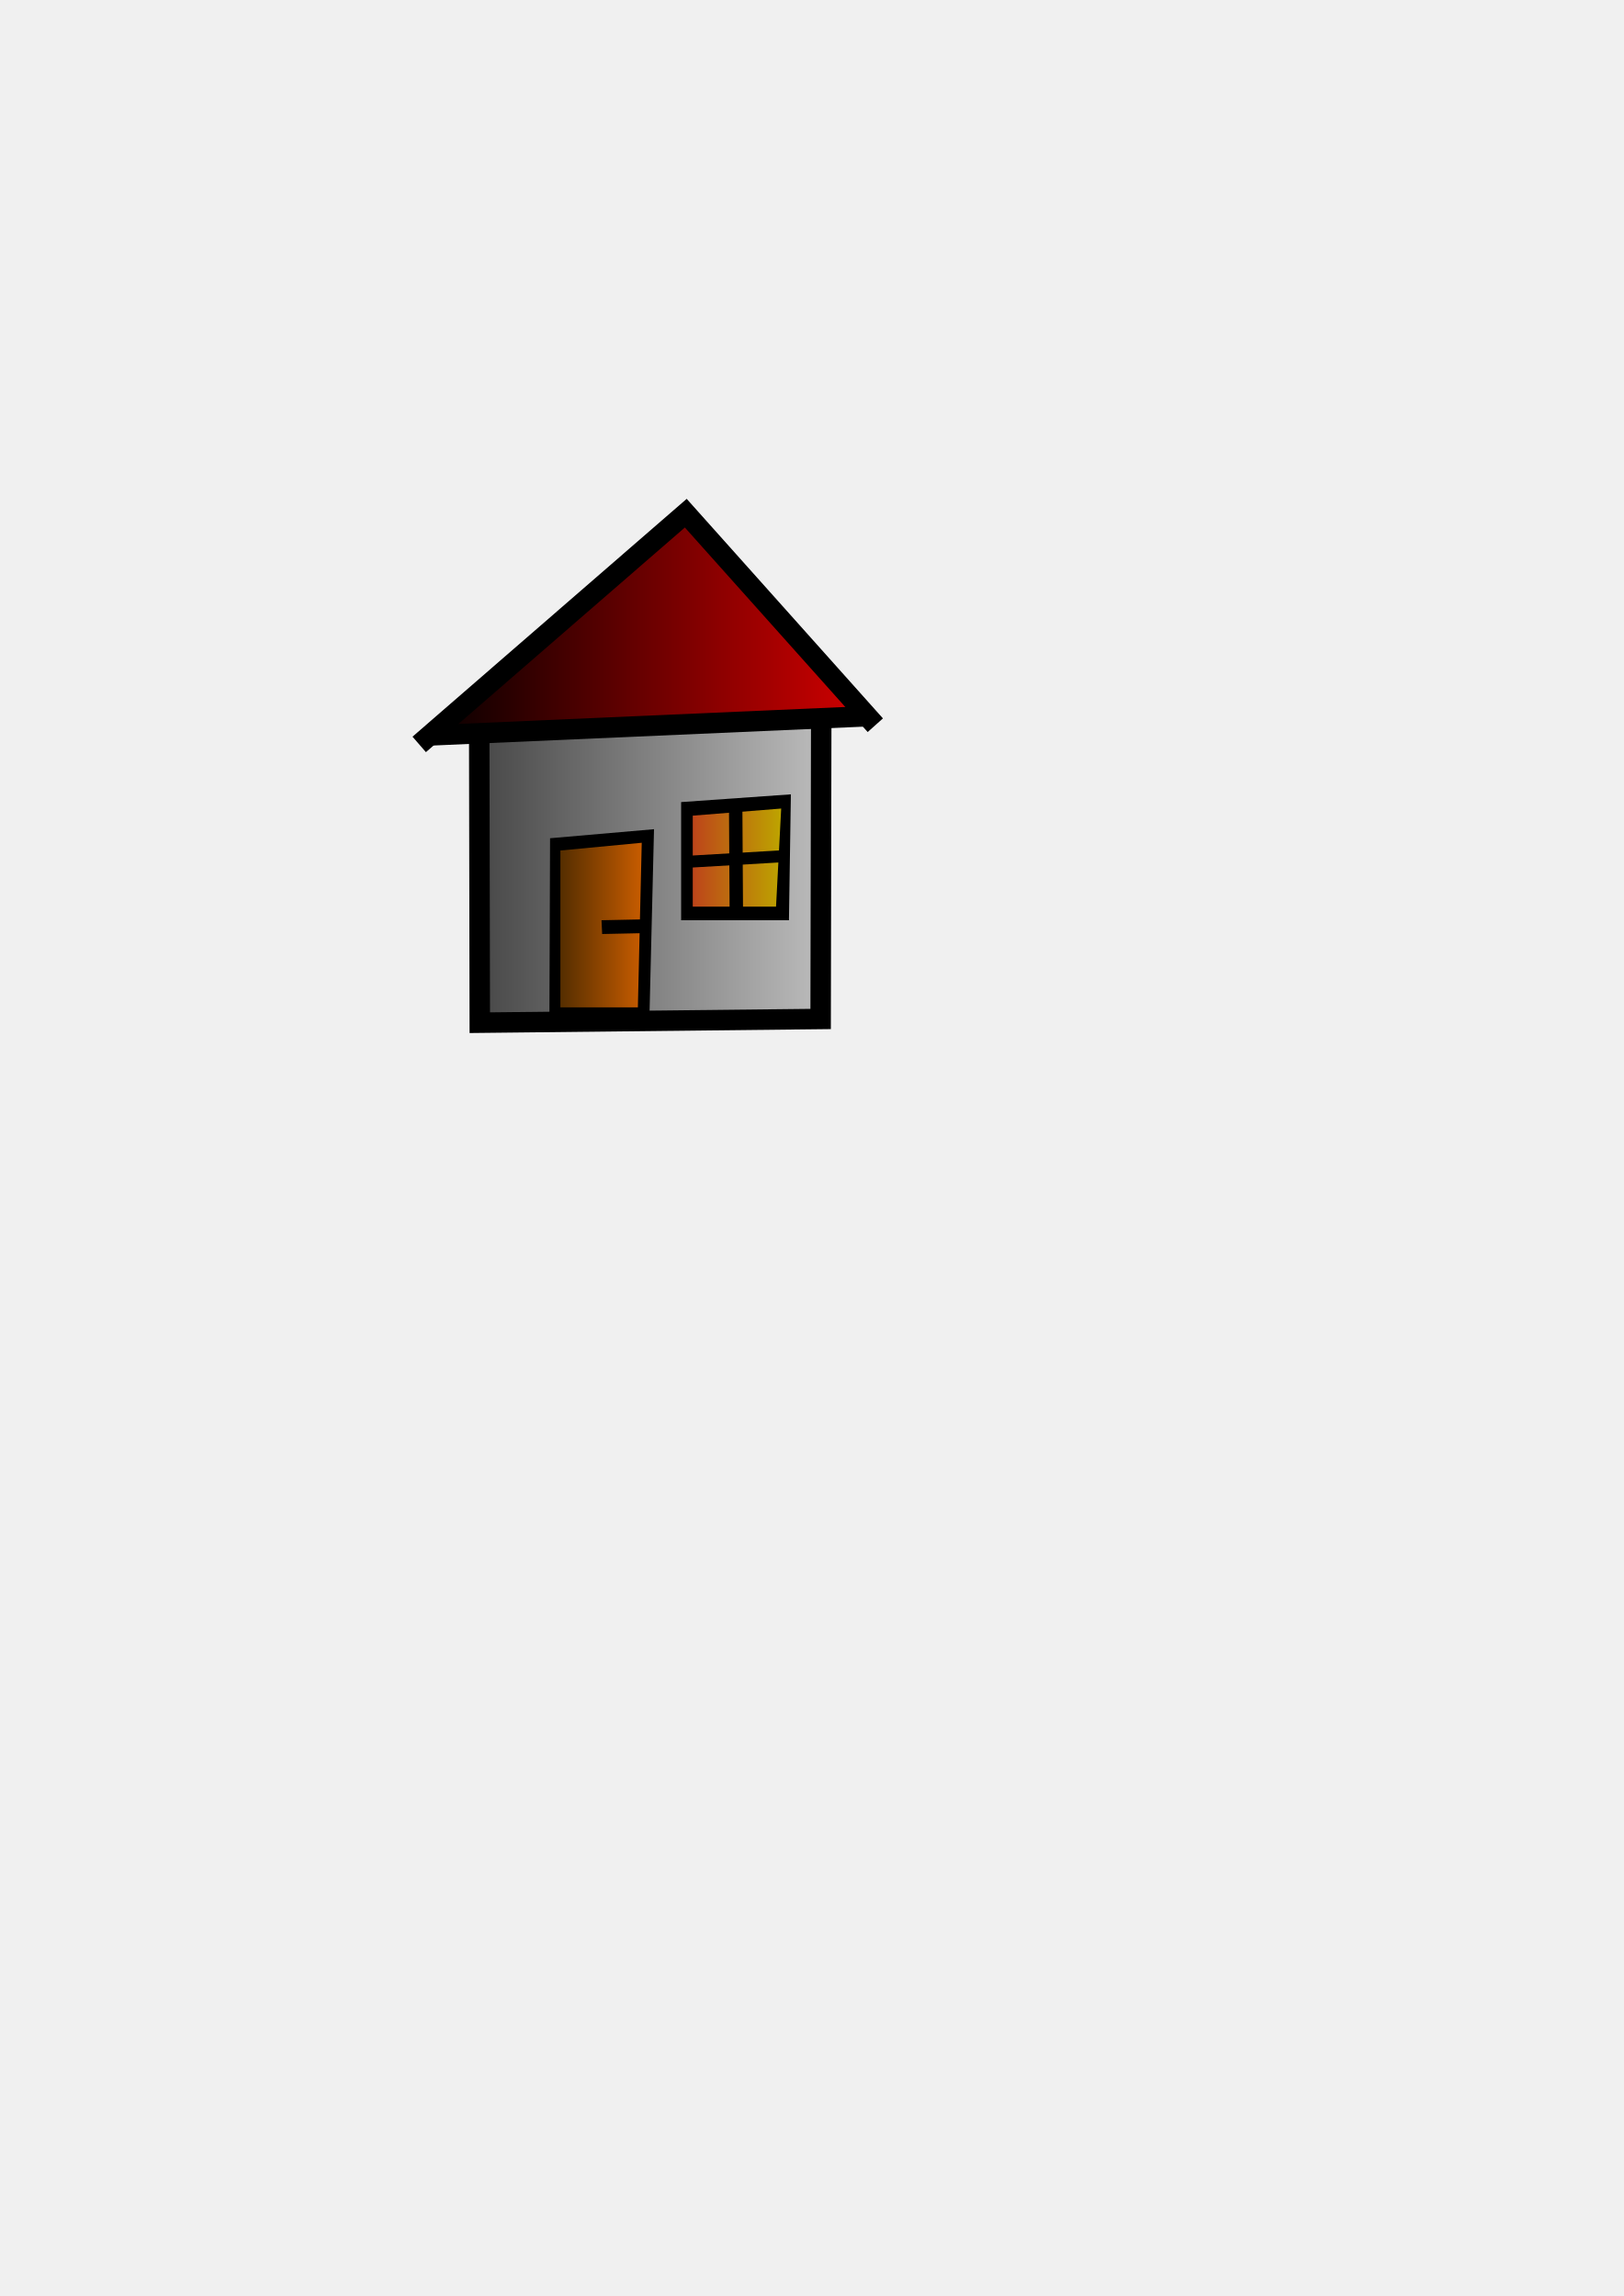
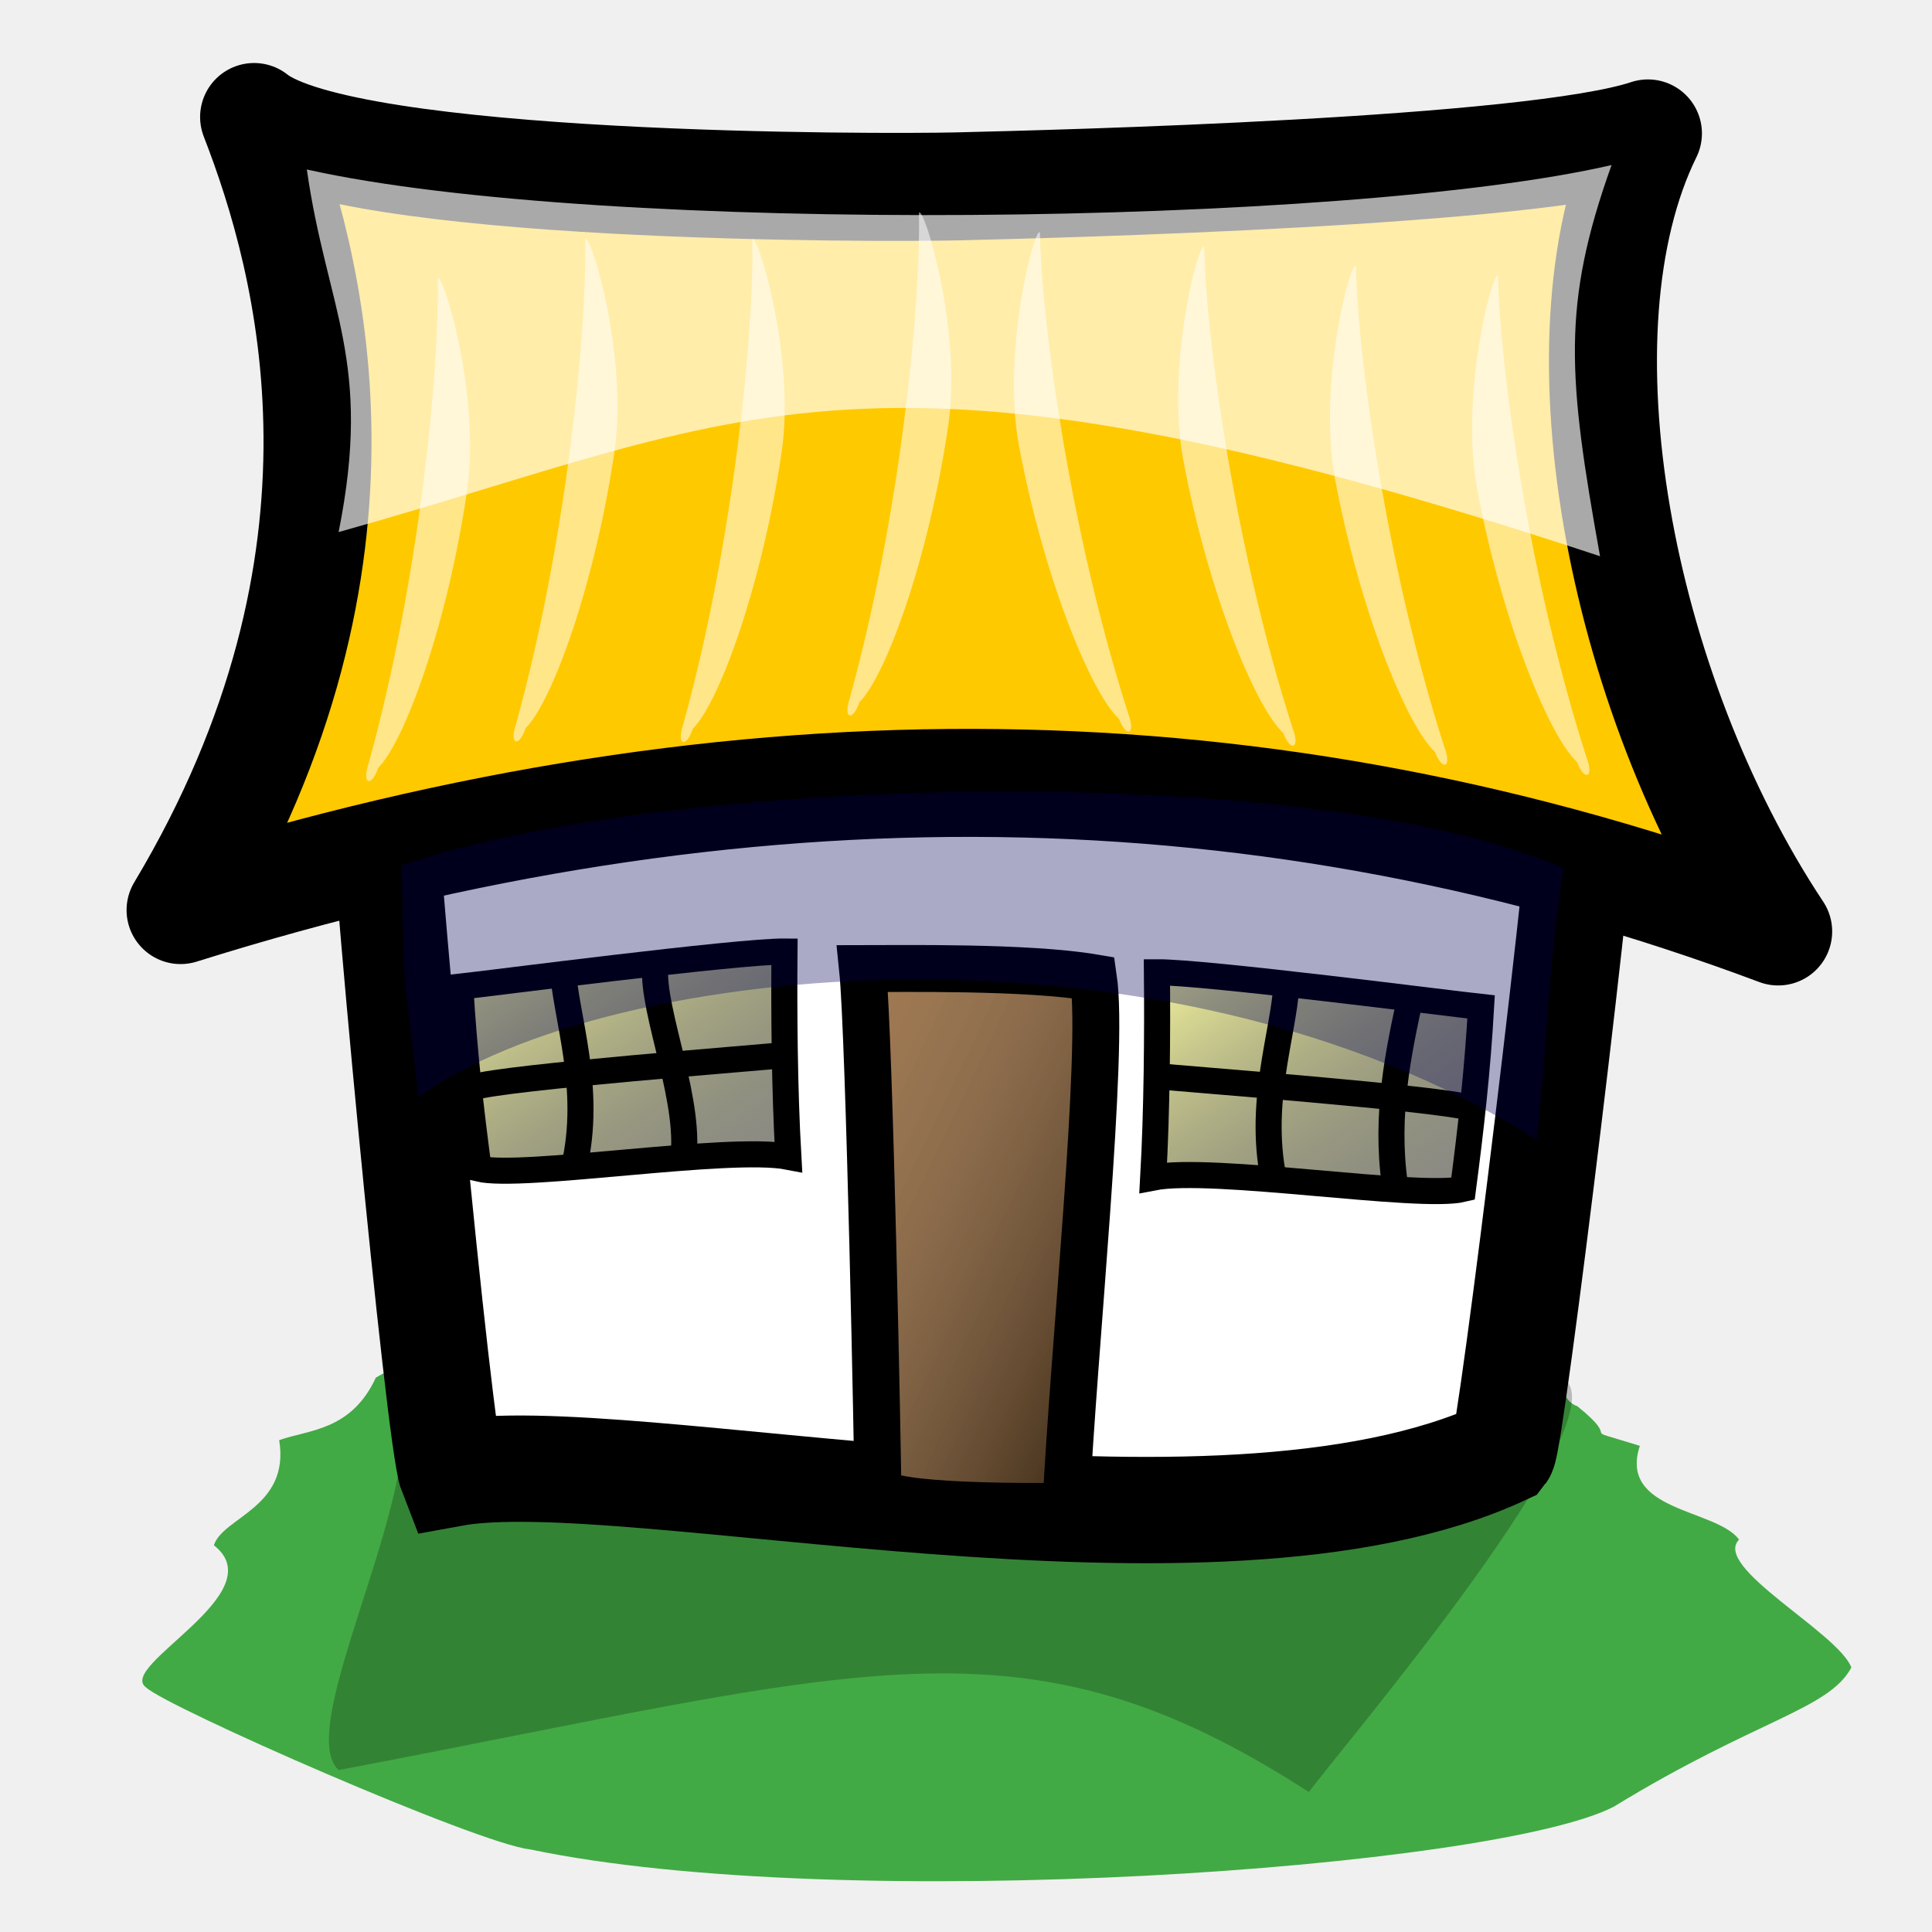
- <svg xmlns="http://www.w3.org/2000/svg" xmlns:xlink="http://www.w3.org/1999/xlink" id="svg2" width="210mm" height="297mm">
-   <defs id="defs5">
-     <linearGradient id="linearGradient8394">
-       <stop style="stop-color:#444444;stop-opacity:1;" offset="0" id="stop8396" />
-       <stop style="stop-color:#bfbfbf;stop-opacity:1;" offset="1" id="stop8398" />
+ <svg xmlns="http://www.w3.org/2000/svg" xmlns:xlink="http://www.w3.org/1999/xlink" height="400" id="svg32" style="fill:#000000;fill-opacity:0.5;stroke:none" width="400" version="1.0">
+   <defs id="defs34">
+     <linearGradient id="linearGradient60">
+       <stop id="stop61" offset="0" style="stop-color:#ffffb2;stop-opacity:0.961;" />
+       <stop id="stop62" offset="1" style="stop-color:#000000;stop-opacity:0.459;" />
    </linearGradient>
-     <linearGradient id="linearGradient7513">
-       <stop style="stop-color:#000000;stop-opacity:1;" offset="0" id="stop7515" />
-       <stop style="stop-color:#000000;stop-opacity:0;" offset="1" id="stop7517" />
+     <linearGradient id="linearGradient57">
+       <stop id="stop58" offset="0" style="stop-color:#ffff9f;stop-opacity:0.961;" />
+       <stop id="stop59" offset="1" style="stop-color:#000000;stop-opacity:0.459;" />
    </linearGradient>
-     <linearGradient id="linearGradient7505">
-       <stop style="stop-color:#552e00;stop-opacity:1;" offset="0" id="stop7507" />
-       <stop style="stop-color:#c75c00;stop-opacity:1;" offset="1" id="stop7509" />
+     <linearGradient id="linearGradient129">
+       <stop id="stop130" offset="0" style="stop-color:#ffffff;stop-opacity:0.271;" />
+       <stop id="stop131" offset="1" style="stop-color:#000000;stop-opacity:0.678;" />
    </linearGradient>
-     <linearGradient id="linearGradient7485">
-       <stop style="stop-color:#bd451a;stop-opacity:1;" offset="0" id="stop7487" />
-       <stop style="stop-color:#bda400;stop-opacity:1;" offset="1" id="stop7489" />
-     </linearGradient>
-     <linearGradient id="linearGradient3958">
-       <stop style="stop-color:#000000;stop-opacity:1;" offset="0" id="stop3960" />
-       <stop style="stop-color:#000000;stop-opacity:0;" offset="1" id="stop3962" />
-     </linearGradient>
-     <linearGradient id="linearGradient3074">
-       <stop style="stop-color:#120000;stop-opacity:1;" offset="0" id="stop3076" />
-       <stop style="stop-color:#d10000;stop-opacity:1;" offset="1" id="stop3078" />
-     </linearGradient>
-     <linearGradient xlink:href="#linearGradient3074" id="linearGradient3080" x1="128.227" y1="261.805" x2="198.192" y2="261.805" gradientUnits="userSpaceOnUse" />
-     <linearGradient xlink:href="#linearGradient3958" id="linearGradient3967" gradientUnits="userSpaceOnUse" x1="237.956" y1="428.122" x2="399.224" y2="428.122" gradientTransform="matrix(1,0,0,1.028302,0,-14.0102)" />
-     <linearGradient xlink:href="#linearGradient7485" id="linearGradient7503" x1="338.63" y1="419.285" x2="381.866" y2="419.285" gradientUnits="userSpaceOnUse" />
-     <linearGradient xlink:href="#linearGradient7505" id="linearGradient7511" x1="273.934" y1="452.264" x2="313.698" y2="452.264" gradientUnits="userSpaceOnUse" />
-     <linearGradient xlink:href="#linearGradient8394" id="linearGradient8400" x1="229.256" y1="427.091" x2="406.43" y2="427.091" gradientUnits="userSpaceOnUse" />
+     <linearGradient id="linearGradient132" x1="263.777" x2="360.865" xlink:href="#linearGradient129" y1="143.785" y2="240.874" gradientTransform="scale(0.692146,1.444783)" gradientUnits="userSpaceOnUse" />
+     <linearGradient id="linearGradient142" x1="211.921" x2="282.526" xlink:href="#linearGradient57" y1="253.853" y2="324.457" gradientTransform="scale(1.202247,0.831776)" gradientUnits="userSpaceOnUse" />
+     <linearGradient id="linearGradient48" x1="0" x2="1" xlink:href="#linearGradient129" y1="0" y2="1" />
+     <linearGradient id="linearGradient49" x1="73.753" x2="144.425" xlink:href="#linearGradient57" y1="247.722" y2="318.394" gradientTransform="scale(1.201518,0.83228)" gradientUnits="userSpaceOnUse" />
+     <linearGradient id="linearGradient50" x1="0.451" x2="0.408" xlink:href="#linearGradient129" y1="0.429" y2="0.474" />
+     <linearGradient id="linearGradient53" x1="-0.337" x2="0.467" xlink:href="#linearGradient129" y1="0.549" y2="0.56" />
+     <linearGradient id="linearGradient54" x1="1.095" x2="0.413" xlink:href="#linearGradient129" y1="0.125" y2="0.812" />
  </defs>
-   <path transform="matrix(2.840378,0,0,1.58766,-140.0462,-111.2472)" style="fill:url(#linearGradient3080);fill-opacity:1;stroke-width:10;stroke-miterlimit:4" d="M 198.192,291.155 L 163.209,291.785 L 125.671,293.608 L 167.006,228.808 L 198.192,291.155 z " id="path2199" />
-   <path style="fill:url(#linearGradient3967);fill-opacity:1;stroke-width:10;stroke-miterlimit:4" d="M 237.956,357.429 L 401.433,355.535 L 399.224,495.027 L 237.956,495.027 L 237.956,357.429 z " id="rect3083" />
-   <path style="fill:none;fill-opacity:0.75;fill-rule:evenodd;stroke:#000000;stroke-width:10;stroke-linecap:square;stroke-linejoin:miter;stroke-opacity:1;stroke-miterlimit:4;stroke-dasharray:none;marker-start:none" d="M 208.695,360.668 L 335.222,250.893 L 424.539,350.831" id="path1310" />
-   <path style="fill:url(#linearGradient8400);fill-opacity:1.0;fill-rule:evenodd;stroke:#000000;stroke-width:10;stroke-linecap:butt;stroke-linejoin:miter;stroke-opacity:1;stroke-miterlimit:4;stroke-dasharray:none" d="M 234.256,357.289 L 234.53,499.994 L 401.146,498.183 L 401.43,354.188" id="path1312" />
-   <path style="fill:none;fill-opacity:0.75;fill-rule:evenodd;stroke:#000000;stroke-width:10;stroke-linecap:butt;stroke-linejoin:miter;stroke-opacity:1;stroke-miterlimit:4;stroke-dasharray:none" d="M 211.016,359.51 L 423.197,350.207" id="path1314" />
-   <path style="stroke-width:10;stroke-linecap:square;stroke-miterlimit:4" d="M 332.949,392.144 L 386.6,388.357 L 385.653,449.897 L 332.949,449.897 L 332.949,392.144 z " id="rect4842" />
-   <path style="stroke-width:10;stroke-linecap:square;stroke-miterlimit:4" d="M 268.884,409.817 L 319.695,405.399 L 317.485,495.974 L 268.569,495.974 L 268.884,409.817 z " id="rect4846" />
-   <path style="fill:url(#linearGradient7503);fill-opacity:1.0;stroke-width:10;stroke-linecap:square;stroke-miterlimit:4;fill-rule:nonzero;stroke:none;stroke-opacity:1" d="M 338.63,398.771 L 381.866,395.3 L 379.341,443.27 L 338.63,443.27 L 338.63,398.771 z " id="rect4848" />
-   <path style="opacity:1;color:#000000;fill:none;fill-opacity:0.75;fill-rule:evenodd;stroke:#000000;stroke-width:5.859;stroke-linecap:square;stroke-linejoin:miter;marker:none;marker-start:none;marker-mid:none;marker-end:none;stroke-miterlimit:4;stroke-dasharray:none;stroke-dashoffset:0;stroke-opacity:1;visibility:visible;display:inline;overflow:visible" d="M 338.791,421.178 L 379.871,418.773" id="path5725" />
-   <path style="opacity:1;color:#000000;fill:none;fill-opacity:0.75;fill-rule:evenodd;stroke:#000000;stroke-width:6.552;stroke-linecap:square;stroke-linejoin:miter;marker:none;marker-start:none;marker-mid:none;marker-end:none;stroke-miterlimit:4;stroke-dasharray:none;stroke-dashoffset:0;stroke-opacity:1;visibility:visible;display:inline;overflow:visible" d="M 359.635,397.344 L 359.915,443.119" id="path5727" />
-   <path style="fill:url(#linearGradient7511);fill-opacity:1.0;stroke-width:10;stroke-linecap:square;stroke-miterlimit:4;stroke:none" d="M 273.934,415.813 L 313.698,412.026 L 311.805,492.502 L 273.934,492.502 L 273.934,415.813 z " id="rect5731" />
-   <path style="opacity:1;color:#000000;fill:#000000;fill-opacity:1;fill-rule:evenodd;stroke:none;stroke-width:10;stroke-linecap:square;stroke-linejoin:miter;marker:none;marker-start:none;marker-mid:none;marker-end:none;stroke-miterlimit:4;stroke-dasharray:none;stroke-dashoffset:0;stroke-opacity:1;visibility:visible;display:inline;overflow:visible" d="M 314.125,449.487 L 309.125,449.592 L 299.031,449.803 L 294.031,449.908 L 294.344,456.64 L 299.344,456.535 L 309.438,456.325 L 314.438,456.22 L 314.125,449.487 z " id="path6606" />
+   <path d="" id="path68" style="font-size:12px;fill:#7f7f7f;fill-opacity:1;fill-rule:evenodd;stroke:black;stroke-width:0.997" />
+   <path d="" id="path47" style="font-size:12px;fill:#7f7f7f;fill-opacity:1;fill-rule:evenodd;stroke:black;stroke-width:0.997" />
+   <g id="g3199" transform="matrix(0.863315,0,0,0.863315,16.10505,16.30996)">
+     <path style="fill:#42aa44;fill-opacity:1;fill-rule:evenodd;stroke:none;stroke-width:1px;stroke-linecap:butt;stroke-linejoin:miter;stroke-opacity:1" id="path19" d="M 48.301,326.486 C 50.944,342.691 34.714,344.944 32.644,351.701 C 47.275,363.166 9.278,380.638 16.36,385.775 C 21.388,390.562 96.142,423.344 108.428,424.619 C 183.661,440.408 339.783,429.123 368.349,414.397 C 402.581,393.43 419.892,391.157 425.341,381.005 C 422.115,372.586 391.855,356.878 398.411,350.338 C 392.949,342.909 369.404,343.679 374.611,327.849 C 358.11,322.719 371.388,327.816 359.579,318.308 C 355.168,317.108 354.018,306.723 349.558,306.723 C 309.33,277.341 113.032,286.961 71.475,311.494 C 65.547,324.321 55.227,323.974 48.301,326.486 z " />
+     <path style="fill:black;fill-opacity:0.227;fill-rule:evenodd;stroke:none;stroke-width:1px;stroke-linecap:butt;stroke-linejoin:miter;stroke-opacity:1" id="path20" d="M 77.344,316.734 C 83.188,339.553 51.587,395.654 62.552,405.605 C 188.054,381.814 226.193,366.202 295.241,410.883 C 303.196,400.055 372.185,319.253 355.838,311.456 C 308.139,292.219 177.962,302.463 77.344,316.734 z " />
+     <path style="font-size:12px;fill:white;fill-opacity:1;fill-rule:evenodd;stroke:black;stroke-width:25.5;stroke-miterlimit:4;stroke-dasharray:none" id="path77" d="M 72.554,159.373 C 72.554,177.918 86.6,326.572 89.693,334.47 C 131.546,326.774 272.426,361.507 341.746,329.32 C 343.739,326.775 361.91,177.468 361.91,161.947 C 365.463,149.471 75.966,155.511 72.554,159.373 z " />
+     <path style="font-size:12px;fill:#ffc900;fill-opacity:1;fill-rule:evenodd;stroke:black;stroke-width:25.9;stroke-linejoin:round;stroke-miterlimit:4;stroke-dasharray:none" id="path48" d="M 42.284,9.168 C 55.839,44.064 75.155,114.995 24.649,199.362 C 159.198,157.173 285.379,158.619 407.785,204.491 C 369.45,146.704 353.291,60.398 376.551,13.104 C 348.751,22.378 234.623,25.244 210.875,25.805 C 192.642,26.235 64.142,26.528 42.284,9.168 z " />
+     <path style="fill:white;fill-opacity:0.538;fill-rule:evenodd;stroke:none;stroke-width:1px;stroke-linecap:butt;stroke-linejoin:miter;stroke-opacity:1" id="path49" d="M 86.318,47.903 C 86.769,70.496 81.727,121.032 69.73,164.244 C 68.043,169.414 70.533,169.829 72.02,165.275 C 78.471,158.837 88.722,130.564 93.381,98.668 C 96.701,75.508 87.329,45.713 86.318,47.903 z " />
+     <path style="fill:white;fill-opacity:0.538;fill-rule:evenodd;stroke:none;stroke-width:1px;stroke-linecap:butt;stroke-linejoin:miter;stroke-opacity:1" id="path50" d="M 121.677,38.399 C 122.128,60.991 117.086,111.527 105.089,154.739 C 103.402,159.909 105.892,160.325 107.379,155.77 C 113.83,149.332 124.081,121.059 128.74,89.163 C 132.06,66.004 122.688,36.208 121.677,38.399 z " />
+     <path style="fill:white;fill-opacity:0.538;fill-rule:evenodd;stroke:none;stroke-width:1px;stroke-linecap:butt;stroke-linejoin:miter;stroke-opacity:1" id="path51" d="M 161.767,38.536 C 162.217,61.128 157.175,111.665 145.178,154.877 C 143.491,160.046 145.981,160.462 147.468,155.907 C 153.919,149.47 164.171,121.197 168.829,89.3 C 172.149,66.141 162.777,36.346 161.767,38.536 z " />
+     <path style="fill:white;fill-opacity:0.538;fill-rule:evenodd;stroke:none;stroke-width:1px;stroke-linecap:butt;stroke-linejoin:miter;stroke-opacity:1" id="path52" d="M 201.726,32.173 C 202.177,54.766 197.134,105.302 185.138,148.514 C 183.451,153.684 185.941,154.1 187.428,149.545 C 193.878,143.107 204.13,114.834 208.788,82.938 C 212.109,59.778 202.736,29.983 201.726,32.173 z " />
+     <path style="fill:white;fill-opacity:0.538;fill-rule:evenodd;stroke:none;stroke-width:1px;stroke-linecap:butt;stroke-linejoin:miter;stroke-opacity:1" id="path53" d="M 230.736,36.907 C 231.186,59.499 238.24,109.75 251.948,152.355 C 253.84,157.44 251.369,157.973 249.701,153.493 C 243,147.365 231.631,119.603 225.705,87.957 C 221.464,64.976 229.639,34.766 230.736,36.907 z " />
+     <path style="fill:white;fill-opacity:0.538;fill-rule:evenodd;stroke:none;stroke-width:1px;stroke-linecap:butt;stroke-linejoin:miter;stroke-opacity:1" id="path54" d="M 270.133,40.311 C 270.584,62.903 277.637,113.154 291.346,155.759 C 293.237,160.844 290.766,161.377 289.099,156.897 C 282.397,150.769 271.028,123.007 265.102,91.361 C 260.861,68.38 269.037,38.17 270.133,40.311 z " />
+     <path style="fill:white;fill-opacity:0.538;fill-rule:evenodd;stroke:none;stroke-width:1px;stroke-linecap:butt;stroke-linejoin:miter;stroke-opacity:1" id="path55" d="M 306.53,44.869 C 306.98,67.461 314.033,117.712 327.742,160.317 C 329.634,165.402 327.163,165.935 325.495,161.455 C 318.794,155.327 307.425,127.566 301.498,95.919 C 297.258,72.938 305.433,42.729 306.53,44.869 z " />
+     <path style="fill:white;fill-opacity:0.538;fill-rule:evenodd;stroke:none;stroke-width:1px;stroke-linecap:butt;stroke-linejoin:miter;stroke-opacity:1" id="path56" d="M 340.614,47.316 C 341.065,69.909 348.118,120.159 361.826,162.764 C 363.718,167.85 361.247,168.382 359.579,163.902 C 352.878,157.775 341.509,130.013 335.583,98.366 C 331.342,75.385 339.517,45.176 340.614,47.316 z " />
+     <path style="font-size:12px;fill:#7f470e;fill-opacity:1;fill-rule:evenodd;stroke:none;stroke-width:10.963" id="path58" d="M 189.361,338.491 C 189.361,332.72 186.407,229.707 184.717,213.404 C 193.796,213.404 226.139,211.881 240.093,215.574 C 242.751,233.577 234.456,305.713 234.456,342.373 C 227.382,342.373 191.867,342.803 189.361,338.491 z " />
+     <path style="font-size:12px;fill:url(#linearGradient142);fill-opacity:1;fill-rule:evenodd;stroke:black;stroke-width:6.25;stroke-dasharray:none" id="path59" d="M 257.907,263.495 C 272.162,260.711 321.685,268.786 332.193,266.251 C 334.12,251.544 335.654,238.07 336.541,222.592 C 329.656,221.855 270.111,214.187 258.798,214.274 C 258.934,228.564 258.815,247.381 257.907,263.495 z " />
+     <path style="font-size:12px;fill:none;fill-opacity:1;fill-rule:evenodd;stroke:black;stroke-width:6.25;stroke-dasharray:none" id="path60" d="M 289.89,216.927 C 289.187,229.398 282.652,246.242 287.155,265.421" />
+     <path style="font-size:12px;fill:none;fill-opacity:1;fill-rule:evenodd;stroke:black;stroke-width:6.25;stroke-dasharray:none" id="path63" d="M 319.687,219.806 C 316.677,233.566 313.546,248.468 315.819,264.862" />
+     <path style="font-size:12px;fill:none;fill-opacity:1;fill-rule:evenodd;stroke:black;stroke-width:6.25;stroke-dasharray:none" id="path64" d="M 258.454,239.15 C 265.322,239.885 326.734,244.466 334.414,246.893" />
+     <path style="font-size:12px;fill:url(#linearGradient49);fill-opacity:1;fill-rule:evenodd;stroke:black;stroke-width:6.25;stroke-dasharray:none" id="path67" d="M 170.405,258.519 C 156.147,255.755 106.63,263.897 96.12,261.377 C 94.183,246.673 92.639,233.201 91.741,217.724 C 98.625,216.978 158.165,209.228 169.478,209.3 C 169.352,223.59 169.484,242.407 170.405,258.519 z " />
+     <path style="font-size:12px;fill:none;fill-opacity:1;fill-rule:evenodd;stroke:black;stroke-width:6.25;stroke-dasharray:none" id="path69" d="M 116.223,212.594 C 116.935,225.064 123.482,241.899 118.993,261.084" />
+     <path style="font-size:12px;fill:none;fill-opacity:1;fill-rule:evenodd;stroke:black;stroke-width:6.25;stroke-dasharray:none" id="path70" d="M 138.495,212.803 C 137.522,223.797 147.768,246.204 144.961,260.604" />
+     <path style="font-size:12px;fill:none;fill-opacity:1;fill-rule:evenodd;stroke:black;stroke-width:6.25;stroke-dasharray:none" id="path73" d="M 170.768,234.015 C 163.9,234.76 102.492,239.424 94.813,241.862" />
+     <path style="font-size:12px;fill:url(#linearGradient132);fill-opacity:1;fill-rule:evenodd;stroke:black;stroke-width:11.25;stroke-dasharray:none" id="path76" d="M 191.884,338.491 C 191.884,332.72 189.887,229.707 188.197,213.404 C 197.276,213.404 227.705,212.883 243.573,215.574 C 246.231,233.577 238.892,303.709 236.978,342.373 C 229.904,342.373 194.389,342.803 191.884,338.491 z " />
+     <path style="fill:white;fill-opacity:0.663;fill-rule:evenodd;stroke:none;stroke-width:1px;stroke-linecap:butt;stroke-linejoin:miter;stroke-opacity:1" id="path78" d="M 54.93,21.754 C 125.868,37.616 304.549,35.317 367.826,20.694 C 355.812,54.282 357.331,71.411 365.063,114.501 C 188.312,56.002 161.317,81.154 62.551,108.71 C 70.787,67.575 59.715,55.373 54.93,21.754 z " />
+     <path style="fill:#000059;fill-opacity:0.335;fill-rule:evenodd;stroke:none;stroke-width:1px;stroke-linecap:butt;stroke-linejoin:miter;stroke-opacity:1" id="path190" d="M 77.633,188.659 C 143.525,166.094 299.032,163.817 356.307,189.341 C 352.21,214.913 352.321,235.38 349.832,254.421 C 261.37,198.667 127.477,211.157 81.685,244.202 C 77.309,205.812 78.589,222.277 77.633,188.659 z " />
+   </g>
</svg>
